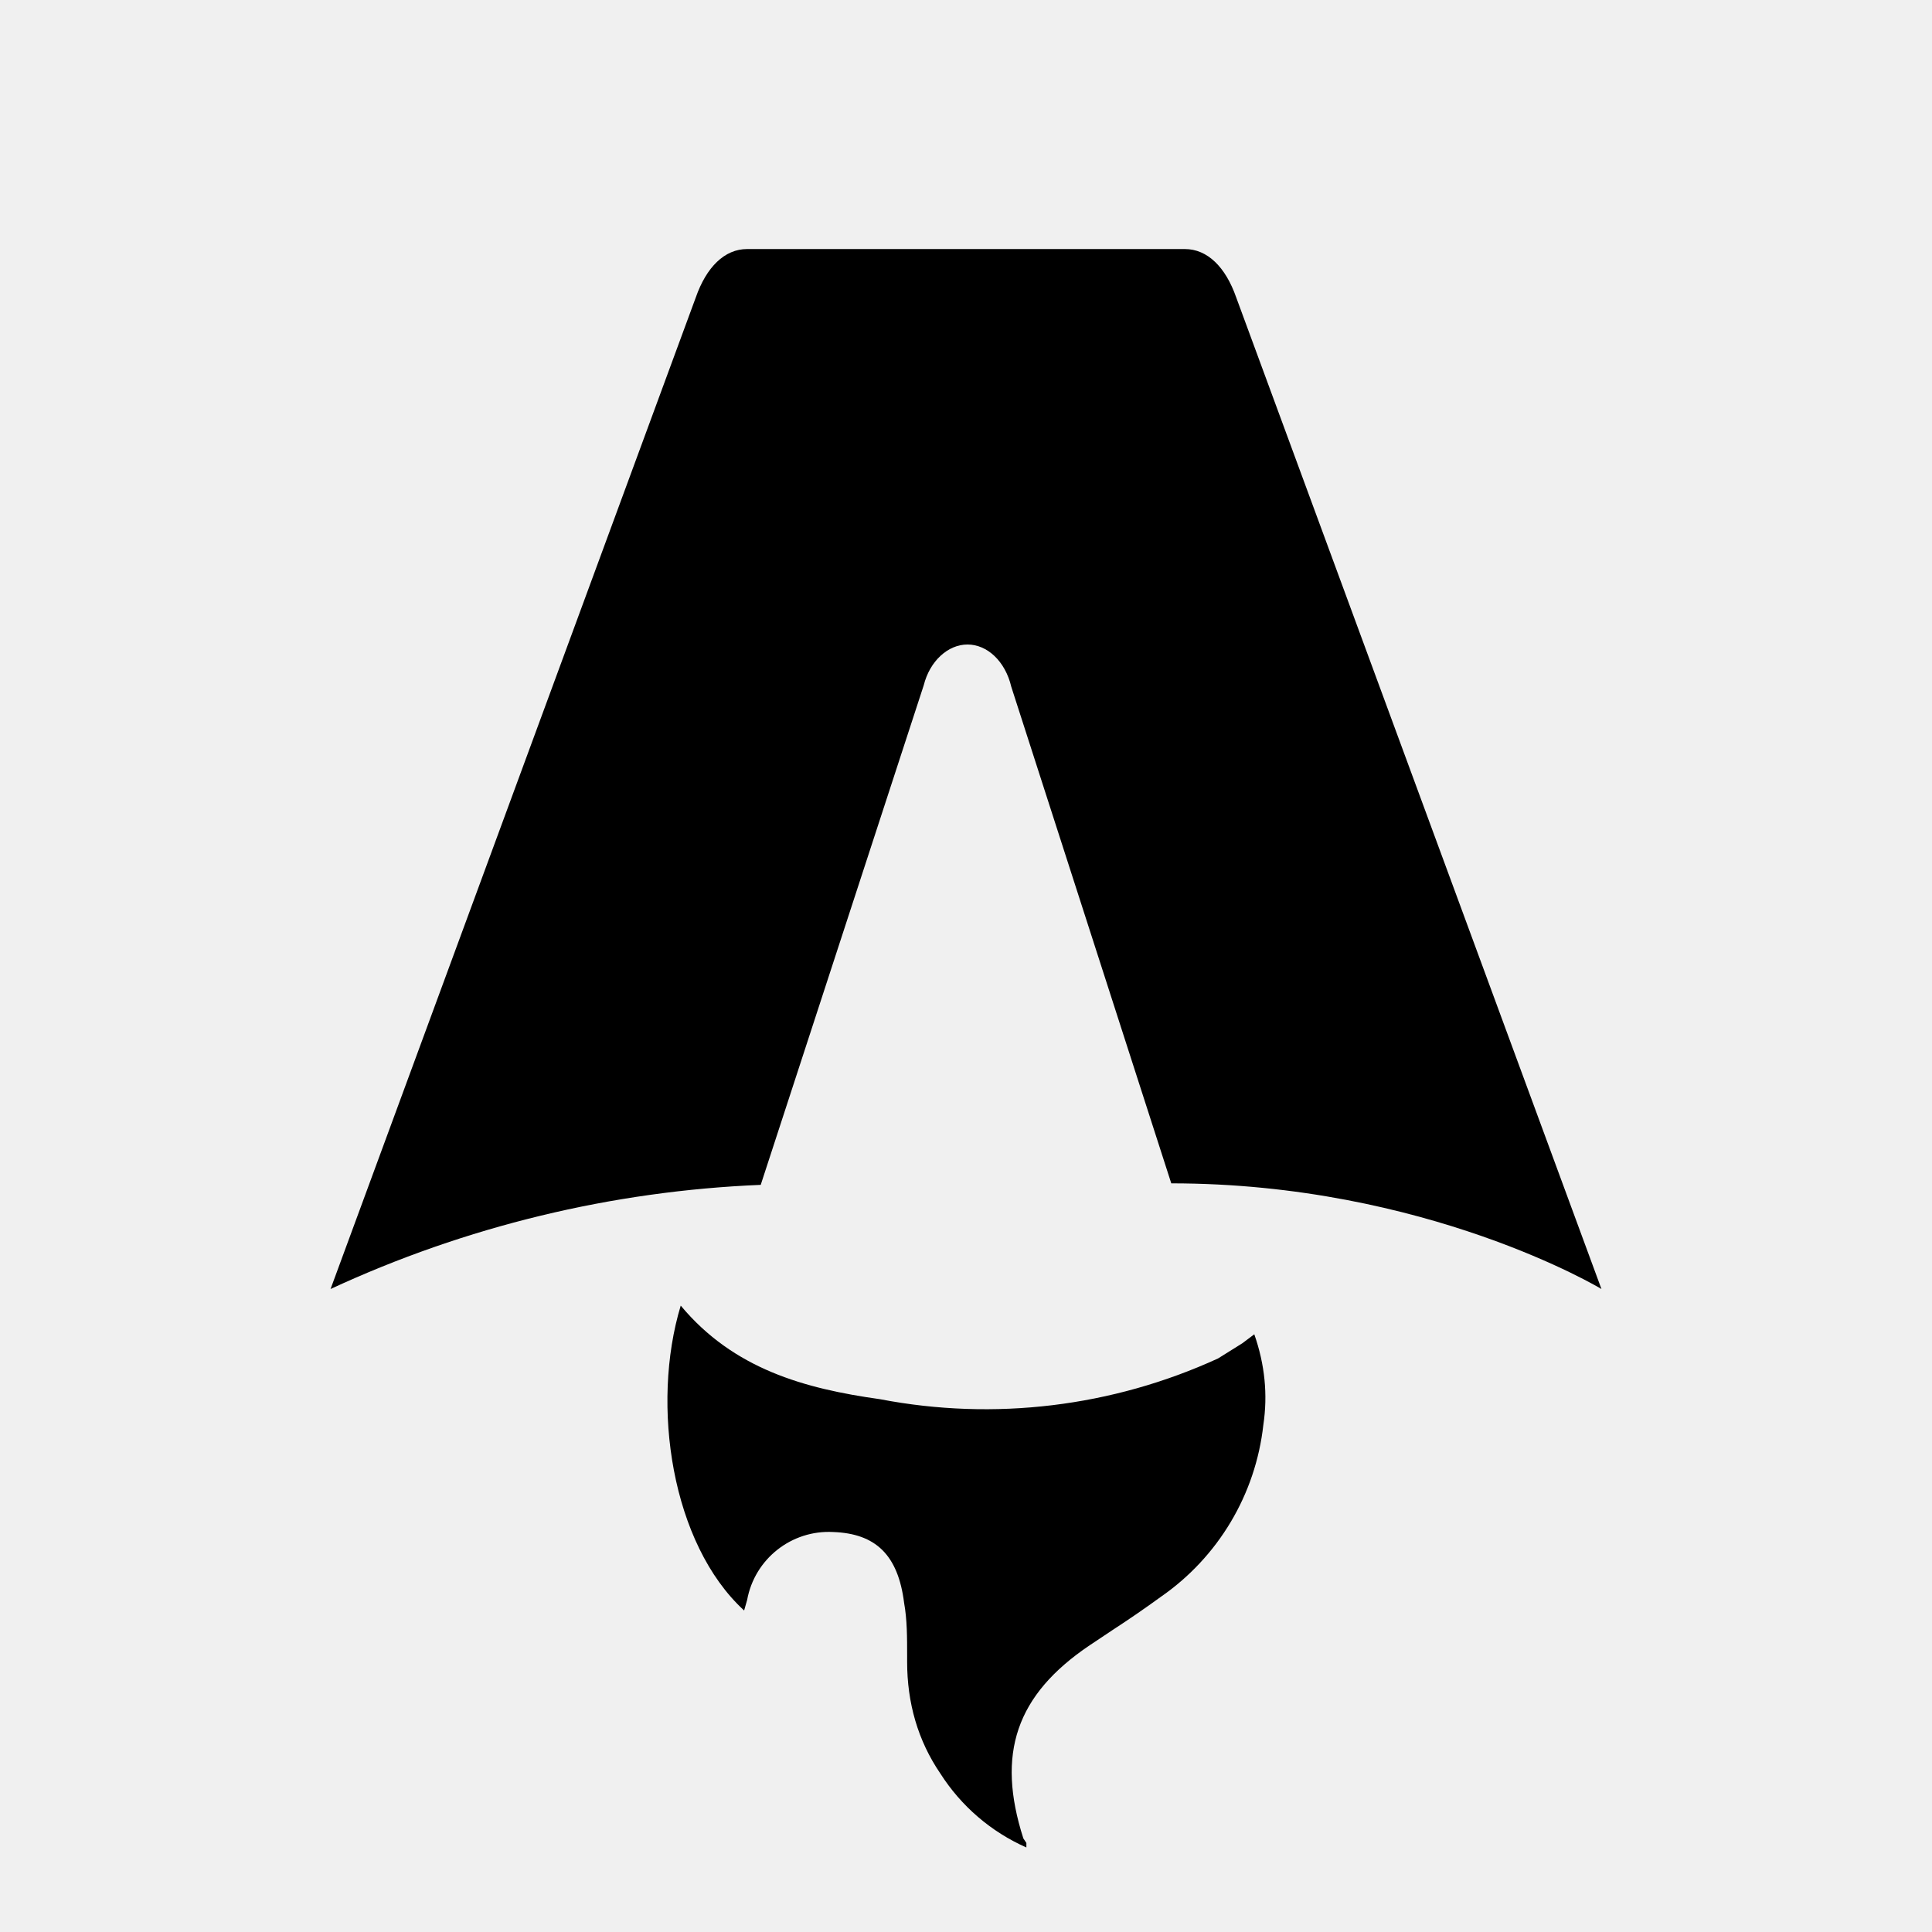
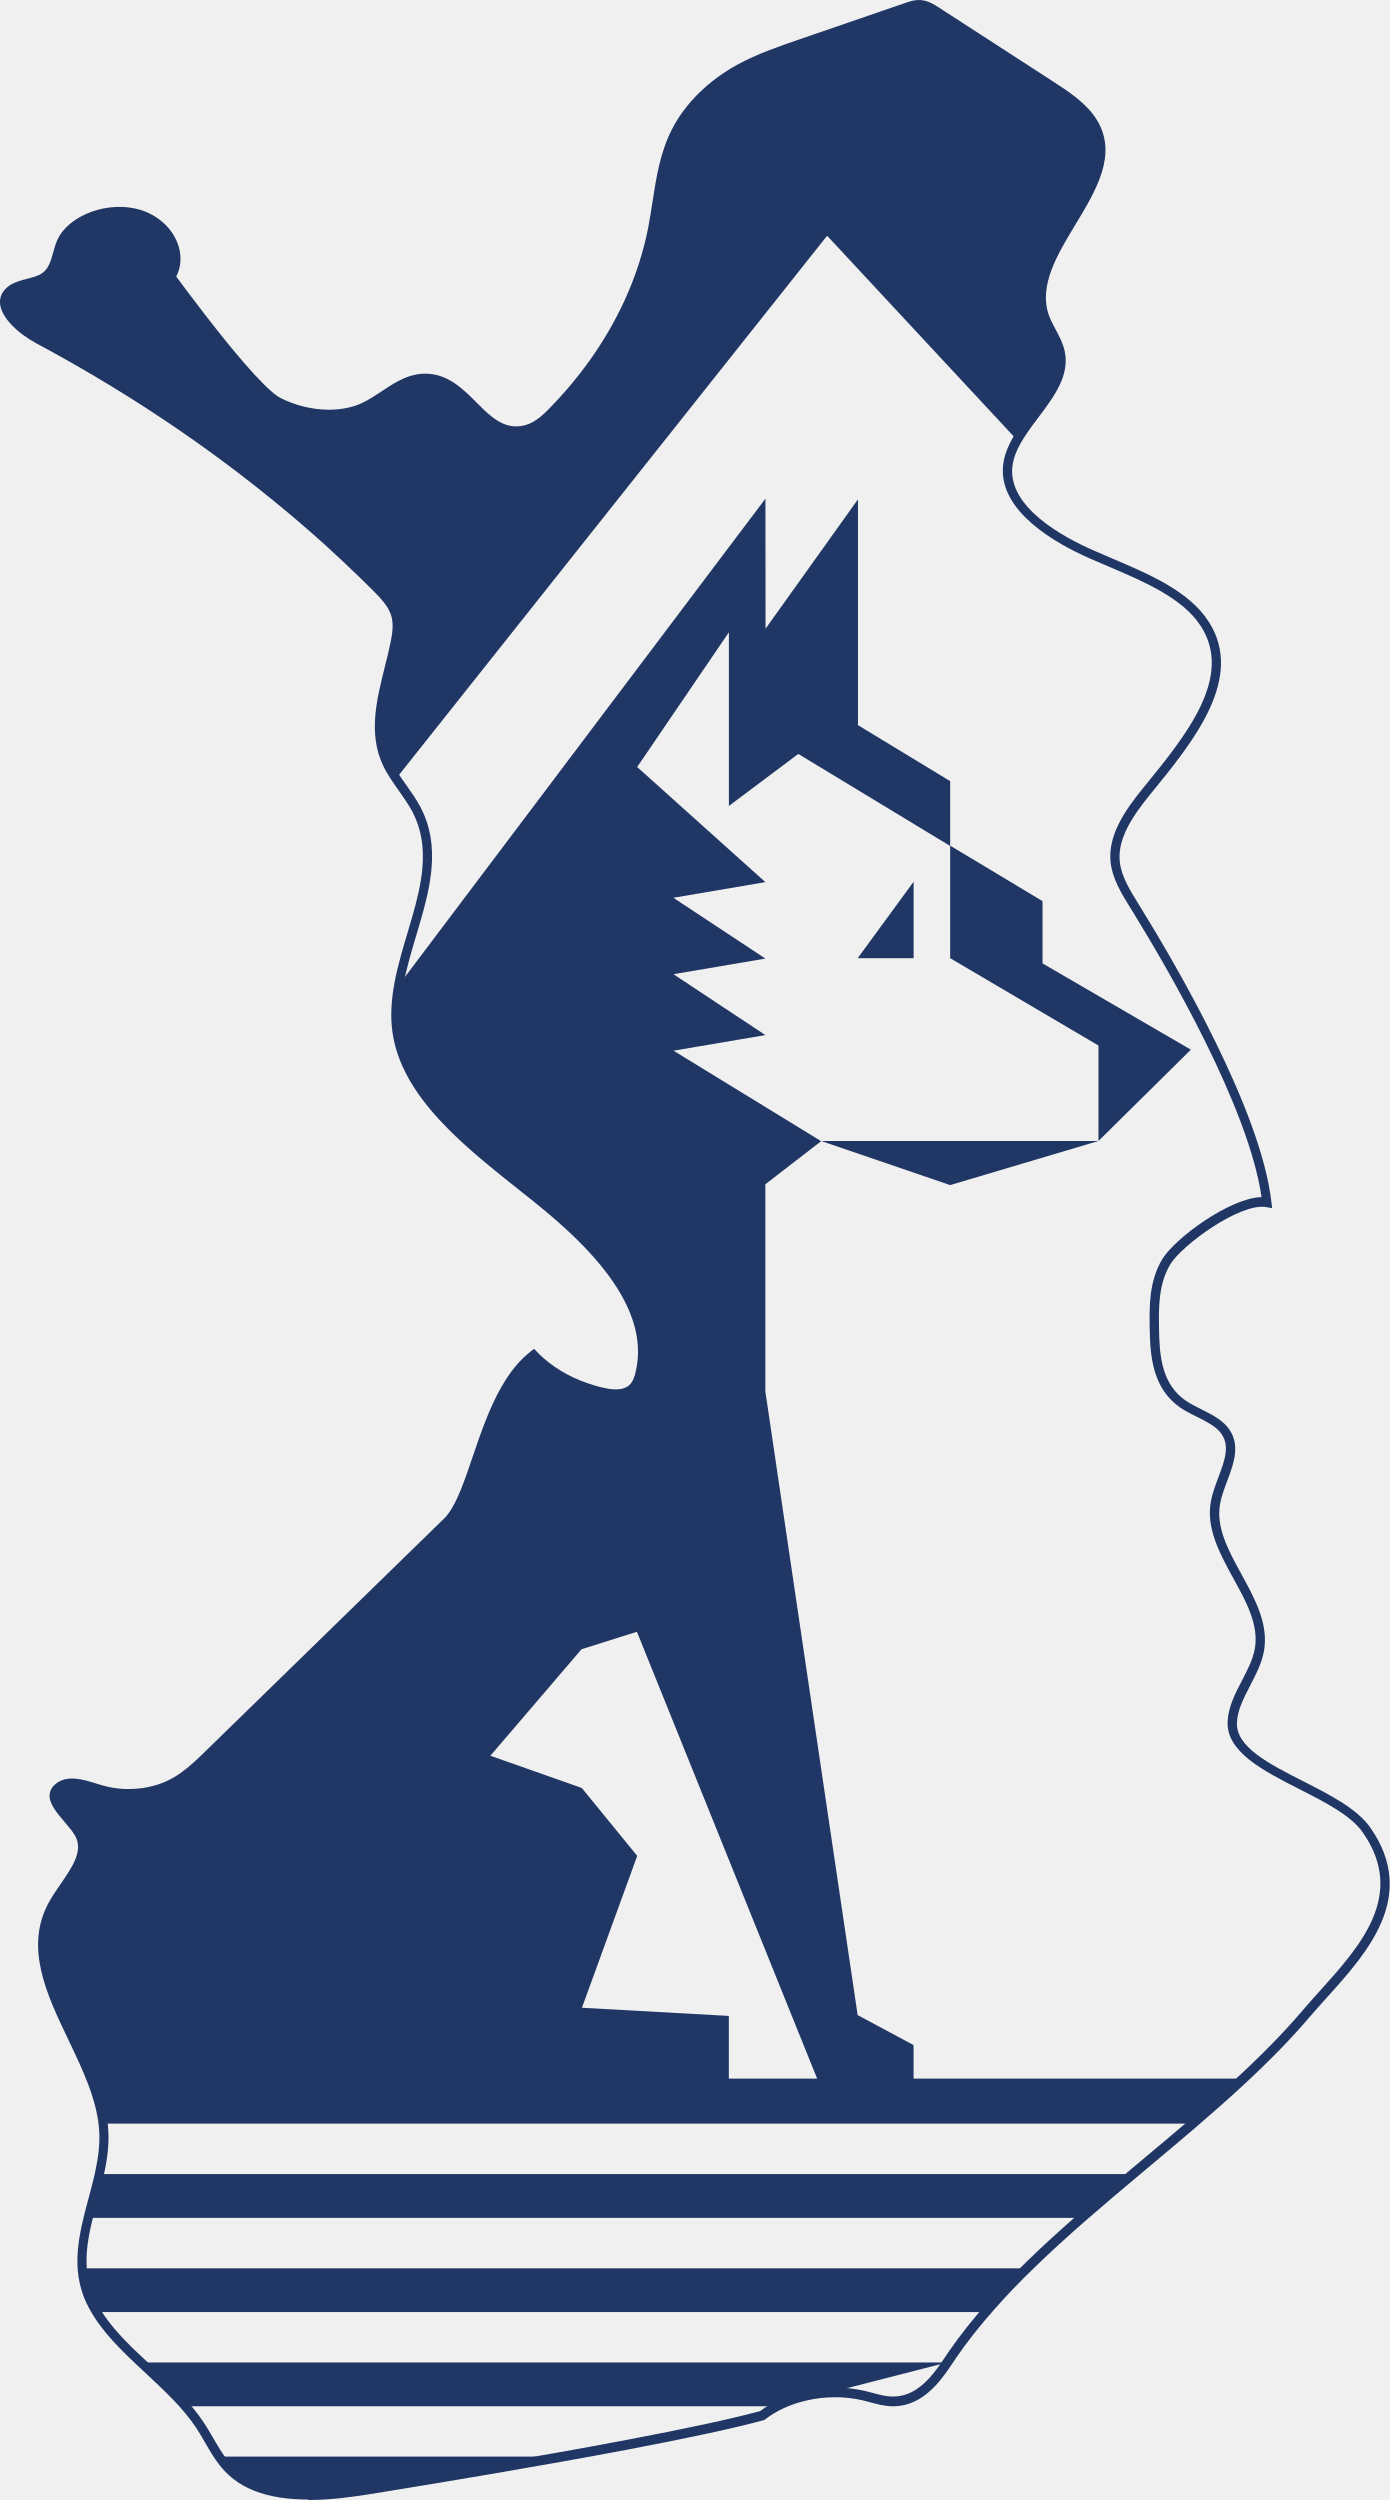
- <svg xmlns="http://www.w3.org/2000/svg" fill="none" viewBox="0 0 128 128">
-   <path d="M50.4 78.5a75.1 75.1 0 0 0-28.5 6.9l24.2-65.7c.7-2 1.9-3.2 3.4-3.2h29c1.5 0 2.7 1.2 3.4 3.2l24.2 65.7s-11.6-7-28.5-7L67 45.5c-.4-1.7-1.6-2.8-2.9-2.8-1.3 0-2.5 1.1-2.9 2.7L50.4 78.5Zm-1.1 28.2Zm-4.2-20.2c-2 6.6-.6 15.8 4.2 20.2a17.5 17.5 0 0 1 .2-.7 5.5 5.5 0 0 1 5.7-4.5c2.8.1 4.3 1.5 4.7 4.7.2 1.1.2 2.3.2 3.5v.4c0 2.7.7 5.2 2.2 7.4a13 13 0 0 0 5.7 4.9v-.3l-.2-.3c-1.8-5.6-.5-9.5 4.4-12.8l1.5-1a73 73 0 0 0 3.2-2.2 16 16 0 0 0 6.8-11.4c.3-2 .1-4-.6-6l-.8.6-1.6 1a37 37 0 0 1-22.4 2.7c-5-.7-9.7-2-13.2-6.2Z" />
-   <style>
-         path { fill: #000; }
-         @media (prefers-color-scheme: dark) {
-             path { fill: #FFF; }
-         }
+ <svg xmlns="http://www.w3.org/2000/svg" id="Layer_1" version="1.1" viewBox="0 0 274.14 493.15">
+   <defs>
+     <style>
+       .st0 {
+         fill: #203664;
+       }
    </style>
+   </defs>
+   <g>
+     <path class="st0" d="M180.21,410.03v-6.37h-.02v-.26l-11.01-5.9-7.2-48.61-11.01-74.44v-40.84l11.01-8.5-29.12-17.85h0l18.11-3.08-.08-.06-18.02-11.93-.02-.02h0l18.13-3.08-18.1-11.96-.06-.04h.03l18.13-3.08-25.29-22.71,18.09-26.58v34.26l13.69-10.26,29.96,18.16v-12.79l-18.19-11.05v-44.51l-.04.05v-.02l-18.19,25.46-.02-25.63h-.02l-72.33,95.96c-.57,3.15-.78,6.3-.3,9.42.53,3.54,1.92,6.86,3.87,9.99.16.25.31.49.47.72,1.78,2.7,3.99,5.27,6.45,7.73,3.19,3.21,6.82,6.25,10.49,9.21,2.09,1.69,4.2,3.34,6.27,4.98.21.17.44.35.65.52,3.68,2.99,7.33,6.23,10.49,9.66,2.78,3.04,5.19,6.24,6.91,9.56,2.5,4.82,3.56,9.88,2.25,15.06-.31,1.23-.84,2.53-2.14,3.24-.04.02-.07.04-.11.06-1.55.8-3.62.55-5.4.12-.5-.12-1.01-.26-1.51-.41-4.02-1.18-7.66-3.14-10.49-5.65-.44-.39-.88-.81-1.28-1.23-2.28,1.74-4.1,4.14-5.63,6.84-4.78,8.44-6.74,19.99-10.49,25-.29.39-.59.74-.9,1.04l-6.02,5.87c-3.49,3.41-6.98,6.82-10.48,10.23-2.3,2.25-4.61,4.49-6.92,6.75-3.49,3.4-6.99,6.81-10.48,10.22-2.3,2.25-4.61,4.5-6.92,6.74-2.11,2.06-4.24,4.13-6.35,6.19-1.52,1.48-3.06,2.98-4.85,4.25-.88.63-1.82,1.19-2.85,1.68-1.26.59-2.64,1.04-4.07,1.32-3.08.62-6.42.5-9.42-.39-2.66-.8-5.9-2.11-8.05-.66-3.44,2.33,1.89,6,3.76,9.24,2.62,4.56-2.49,9.31-5.07,13.9-6.32,11.25,3.11,23.11,7.71,35.25.21.55.41,1.12.6,1.67.72,2.14,1.27,4.29,1.51,6.43h214.88c3.13-2.68,6.19-5.37,9.15-8.1.28-.25.56-.52.84-.78h-65,0ZM143.77,410.02v-12.36l-28.98-1.61,10.84-29.78-.03-.03.07-.18-10.91-13.37-18.03-6.35,17.98-21.01,10.93-3.45,35.55,88.15h-17.42Z" />
+     <path class="st0" d="M202.5,447.44l-8.12,8.64H19.04c-.25-.42-.49-.85-.72-1.27-.58-1.09-1.05-2.21-1.4-3.38-.4-1.32-.63-2.65-.71-3.98h186.29,0Z" />
+     <path class="st0" d="M223.43,428.85l-10.13,8.64H17.4c.04-.18.09-.36.13-.54.67-2.69,1.47-5.39,2.07-8.1h203.83Z" />
+     <path class="st0" d="M27.8,466.02h159.02l-22.98,5.9h-.02l-10.68,2.74H36.56l-8.77-8.64h.01Z" />
+     <path class="st0" d="M110.76,484.59c-13,2.33-25.97,4.47-34.69,5.89-1.27.21-2.45.39-3.54.57-7.3,1.18-15.7,1.96-22.05-.57-1.37-.54-2.65-1.24-3.81-2.13-1.42-1.1-2.51-2.39-3.45-3.76h67.54Z" />
+     <polygon class="st0" points="180.22 149.69 180.22 149.69 180.22 149.69 180.22 149.69" />
+     <path class="st0" d="M89.4,109.29h0Z" />
+     <path class="st0" d="M209.11,69.43c1.09,5.07-3,9.52-6.37,14.15-.77,1.05-1.51,2.12-2.12,3.21l-37.46-40.29-85.05,107.11c-.67-.99-1.29-2-1.78-3.06-3.49-7.53,0-15.79,1.61-23.71.4-1.97.67-4.01,0-5.93-.68-1.95-2.29-3.62-3.9-5.22-.76-.76-1.54-1.52-2.31-2.27-2.25-2.2-4.56-4.36-6.92-6.5-3.4-3.07-6.88-6.06-10.48-8.98-2.26-1.85-4.57-3.67-6.92-5.44-3.64-2.78-7.38-5.49-11.2-8.12-2.27-1.56-4.58-3.11-6.92-4.61-6.98-4.52-14.22-8.79-21.71-12.79-4.38-2.34-9.2-7.14-5.21-9.87,1.68-1.16,4.26-1.15,6.05-2.19,2.67-1.55,2.59-4.61,3.65-7.06,2.02-4.69,9.55-7.38,15.43-5.54,5.87,1.84,8.88,7.86,6.18,12.33,1.91,2.55,8.2,11.1,13.73,17.49,2.68,3.11,5.19,5.7,6.92,6.84.21.14.4.25.58.35,2.91,1.49,6.43,2.4,9.89,2.42,2.36.02,4.67-.39,6.74-1.3.07-.02.12-.06.18-.09,3.66-1.67,6.63-4.82,10.48-5.57.69-.14,1.41-.19,2.17-.15,1.81.1,3.36.75,4.75,1.69,3.78,2.51,6.48,7.07,10.49,8.34,1.02.32,2.11.44,3.33.26,1.37-.2,2.54-.78,3.59-1.52.86-.62,1.64-1.36,2.34-2.08,3.01-3.06,5.73-6.29,8.14-9.66,2.71-3.8,5.03-7.76,6.91-11.86,2.23-4.83,3.86-9.82,4.84-14.9,1.24-6.42,1.51-13.04,4.6-19.06,2.54-4.97,6.99-9.33,12.61-12.38,3.73-2.02,7.9-3.47,12.06-4.9,6.94-2.39,13.88-4.77,20.82-7.16.76-.26,1.55-.53,2.38-.53,1.36,0,2.51.72,3.54,1.39,7.41,4.8,14.82,9.6,22.22,14.39,3.31,2.15,6.72,4.39,8.58,7.42,7.42,12.13-14.16,25.41-9.55,38.37.85,2.37,2.57,4.56,3.09,6.98h0Z" />
+     <polygon class="st0" points="234.91 207.06 205.65 190.04 205.65 177.76 187.43 166.81 187.43 189.01 216.68 206.24 216.68 225.07 234.91 207.06" />
+     <polygon class="st0" points="180.22 173.93 169.19 189.01 180.22 189.01 180.22 173.93" />
+     <polygon class="st0" points="216.68 225.07 162 225.08 187.43 233.77 216.68 225.07" />
+   </g>
+   <path class="st0" d="M60.85,493.06c-3.76,0-7.48-.45-10.71-1.74-1.47-.58-2.83-1.33-4.02-2.25-2.43-1.87-3.89-4.2-5.19-6.43l-.53-.91c-.54-.94-1.1-1.91-1.7-2.82-1.18-1.78-2.69-3.63-4.64-5.64-1.69-1.74-3.54-3.47-5.32-5.14-1.12-1.04-2.24-2.08-3.32-3.13-2.79-2.71-5.91-5.98-7.9-9.78-.62-1.17-1.12-2.36-1.46-3.54-.49-1.66-.76-3.35-.79-5.17-.07-3.42.66-6.87,1.39-9.79.25-1.03.53-2.05.81-3.08.45-1.7.93-3.46,1.3-5.19.66-3.03.92-5.49.82-7.76-.02-.5-.06-1-.12-1.51-.22-1.99-.72-4.1-1.5-6.43-.19-.54-.39-1.09-.59-1.64-1.1-2.91-2.52-5.86-3.88-8.72-4.32-9.03-8.78-18.37-3.77-27.3.64-1.14,1.44-2.3,2.21-3.42,2.34-3.41,4.56-6.62,2.86-9.58-.49-.86-1.31-1.81-2.09-2.73-1.62-1.9-3.14-3.69-2.9-5.52.12-.86.63-1.6,1.51-2.2,2.25-1.51,5.19-.59,7.8.22.35.11.69.21,1.03.31,2.8.84,5.99.96,8.98.37,1.38-.27,2.68-.7,3.86-1.25.92-.44,1.81-.95,2.71-1.6,1.76-1.25,3.27-2.73,4.75-4.16l13.27-12.94c3.49-3.41,6.99-6.83,10.48-10.22,1.54-1.51,3.08-3.02,4.63-4.52l2.29-2.23c3.49-3.41,6.99-6.83,10.48-10.22,1.34-1.32,2.68-2.62,4.03-3.93l1.99-1.94c.27-.26.54-.58.81-.94,1.82-2.43,3.27-6.7,4.8-11.2,1.51-4.44,3.22-9.48,5.62-13.7,1.77-3.11,3.68-5.44,5.86-7.12l.65-.5.57.6c.35.37.75.76,1.23,1.18,2.74,2.43,6.25,4.32,10.14,5.45.49.15.98.29,1.46.39,2.15.52,3.71.5,4.77-.05l.07-.03c.84-.46,1.34-1.26,1.71-2.67,1.17-4.62.46-9.34-2.17-14.42-1.55-3-3.83-6.15-6.77-9.36-2.79-3.04-6.19-6.18-10.39-9.57l-.65-.53c-.85-.68-1.71-1.37-2.58-2.06-1.23-.97-2.45-1.94-3.68-2.93-3.33-2.69-7.2-5.89-10.56-9.27-2.71-2.71-4.86-5.29-6.56-7.87-.16-.25-.33-.5-.49-.76-2.16-3.44-3.47-6.82-4.01-10.32-1-6.63,1-13.35,2.94-19.84.33-1.09.65-2.2.96-3.28.81-2.83,1.67-6.16,1.96-9.41.39-4.22-.23-7.84-1.89-11.06-.04-.08-.05-.12-.07-.14-.75-1.42-1.73-2.8-2.66-4.12-1.14-1.62-2.33-3.29-3.17-5.09-2.89-6.24-1.23-12.86.37-19.28.41-1.64.84-3.35,1.17-5,.37-1.82.63-3.73.03-5.44-.59-1.7-2.02-3.22-3.68-4.88-.76-.76-1.53-1.51-2.3-2.26-2.2-2.14-4.52-4.32-6.89-6.48-3.45-3.11-6.96-6.12-10.45-8.95-2.27-1.85-4.59-3.68-6.89-5.43-3.63-2.77-7.39-5.49-11.16-8.09-2.29-1.58-4.61-3.13-6.89-4.6-6.98-4.52-14.26-8.81-21.64-12.76C3.74,65.89.17,62.71,0,59.77c-.05-.95.23-2.33,1.88-3.45,1.02-.7,2.26-1.01,3.45-1.32.99-.25,1.92-.49,2.66-.9,1.56-.91,1.99-2.46,2.49-4.26.21-.78.44-1.6.77-2.37,2.2-5.08,10.23-8.02,16.53-6.04,3.4,1.07,6.1,3.51,7.25,6.56.85,2.25.76,4.56-.26,6.56l.17.24c2.42,3.26,8.09,10.87,13.16,16.74,2.99,3.45,5.25,5.69,6.73,6.68.19.13.35.22.51.3,2.89,1.47,6.25,2.29,9.48,2.31,2.33,0,4.49-.39,6.37-1.22l.17-.08c1.37-.63,2.69-1.51,3.96-2.35,2.06-1.37,4.2-2.8,6.72-3.28.78-.16,1.58-.21,2.39-.16,1.82.1,3.52.71,5.21,1.84,1.6,1.06,3,2.46,4.35,3.82,1.92,1.92,3.73,3.73,5.91,4.42.95.3,1.9.38,2.91.23,1.09-.16,2.13-.6,3.19-1.36.7-.49,1.38-1.1,2.23-1.97,2.95-3,5.66-6.22,8.05-9.55,2.67-3.74,4.97-7.68,6.83-11.7,2.21-4.78,3.82-9.72,4.78-14.7.31-1.63.58-3.31.82-4.93.74-4.8,1.5-9.76,3.86-14.36,2.61-5.1,7.22-9.63,12.99-12.77,3.83-2.08,8.09-3.54,12.2-4.96,5.62-1.92,11.22-3.86,16.84-5.79l3.98-1.37c.79-.27,1.69-.58,2.67-.58,1.67,0,3.04.89,4.04,1.54l22.22,14.39c3.22,2.08,6.86,4.45,8.85,7.71,4.16,6.8-.1,13.83-4.21,20.64-3.59,5.95-7.31,12.09-5.25,17.89.34.95.82,1.86,1.34,2.83.72,1.35,1.46,2.75,1.78,4.27,1.04,4.8-2.12,9-5.17,13.05-.45.61-.91,1.21-1.36,1.83-2.15,2.96-3.62,5.49-3.82,8.2-.56,7.72,9.75,13.46,15.95,16.19,1.17.52,2.37,1.02,3.57,1.54,7.54,3.2,15.34,6.51,19.22,12.52,7.2,11.14-3.02,23.68-11.24,33.76l-.29.35c-3.39,4.17-6.46,8.66-6,13.22.3,2.94,2.06,5.77,3.78,8.52l.41.67c7.06,11.43,23.69,39.97,25.73,58l.14,1.2-1.19-.21c-5.13-.87-16.63,7.5-18.92,11.33-2.34,3.92-2.27,8.6-2.2,12.72.08,5.37.55,10.89,5.28,14.14.92.63,2.02,1.18,3.08,1.71,1.85.92,3.77,1.88,5.06,3.39,2.81,3.31,1.38,7.13,0,10.82-.55,1.46-1.12,2.97-1.37,4.38-.86,4.68,1.61,9.19,4.22,13.96,2.65,4.83,5.38,9.82,4.43,15.13-.43,2.39-1.58,4.61-2.7,6.76-1.28,2.48-2.5,4.81-2.63,7.29-.26,4.84,6.2,8.13,13.04,11.61,5.25,2.67,10.68,5.44,13.28,9.18,9.43,13.53-.59,24.64-8.64,33.57-1.18,1.31-2.29,2.55-3.34,3.77h0c-3.66,4.3-8.03,8.78-13.34,13.68-2.77,2.56-5.85,5.28-9.39,8.32-2.83,2.43-5.75,4.87-8.58,7.24l-2.76,2.32c-2.9,2.43-6.32,5.31-9.73,8.28-4.01,3.49-7.41,6.6-10.41,9.51-2.98,2.88-5.57,5.58-7.92,8.25-2.89,3.25-5.33,6.34-7.48,9.46-.33.47-.65.95-.96,1.42-1.85,2.8-3.97,5.6-6.96,7.16-1.51.79-3.16,1.18-4.81,1.15-1.52-.02-2.93-.4-4.29-.77-.38-.1-.76-.21-1.14-.3l-.28-.07c-3.63-.88-7.71-.86-11.48.07-3,.72-5.72,1.98-7.85,3.64l-.14.12-.17.05c-5.44,1.5-14.39,3.43-26.57,5.76-17.47,3.31-37.46,6.62-47.81,8.3l-3.54.57c-3.61.58-7.74,1.12-11.82,1.12l-.04-.02-.03-.07ZM14.2,352.68c-.71,0-1.35.14-1.88.49-.66.44-.71.81-.72.94-.14,1.02,1.25,2.66,2.48,4.1.84.98,1.7,2,2.28,3,2.27,3.96-.49,7.98-2.94,11.52-.78,1.14-1.52,2.2-2.12,3.27-4.55,8.11-.49,16.61,3.82,25.62,1.38,2.89,2.81,5.88,3.94,8.87.21.57.42,1.14.61,1.69.83,2.46,1.35,4.69,1.59,6.82.06.54.1,1.08.12,1.62.11,2.42-.16,5.03-.86,8.22-.39,1.77-.86,3.55-1.32,5.27-.27,1.02-.54,2.03-.8,3.05-.7,2.8-1.41,6.09-1.33,9.3.03,1.65.26,3.18.72,4.68.32,1.07.76,2.15,1.33,3.22,1.88,3.58,4.87,6.72,7.56,9.32,1.08,1.04,2.19,2.07,3.3,3.11,1.81,1.69,3.68,3.42,5.4,5.21,2.02,2.1,3.61,4.02,4.84,5.9.63.95,1.2,1.95,1.76,2.9l.53.91c1.21,2.08,2.57,4.24,4.73,5.91,1.06.81,2.27,1.49,3.59,2,6.34,2.53,14.86,1.6,21.57.52l3.54-.57c10.35-1.68,30.31-4.98,47.76-8.29,12.02-2.29,20.85-4.19,26.26-5.68,2.32-1.77,5.21-3.1,8.4-3.87,4.05-.99,8.44-1.01,12.35-.07l.28.07c.39.1.78.2,1.17.3,1.32.35,2.57.69,3.85.72,1.39,0,2.69-.29,3.94-.95,2.62-1.37,4.56-3.96,6.28-6.55.32-.49.65-.98.99-1.46,2.19-3.17,4.68-6.32,7.62-9.63,2.39-2.71,5.01-5.44,8.02-8.36,3.03-2.94,6.46-6.07,10.49-9.58,3.41-2.98,6.85-5.87,9.75-8.31l2.76-2.32c2.82-2.36,5.74-4.8,8.56-7.22,3.53-3.03,6.59-5.73,9.34-8.27,5.26-4.85,9.57-9.27,13.19-13.52h0c1.06-1.24,2.18-2.49,3.37-3.81,8.01-8.89,17.1-18.97,8.5-31.31-2.34-3.37-7.57-6.03-12.62-8.6-7.06-3.59-14.36-7.31-14.04-13.33.15-2.86,1.51-5.49,2.83-8.03,1.1-2.12,2.15-4.13,2.53-6.24.84-4.68-1.62-9.18-4.24-13.93-2.65-4.84-5.4-9.85-4.42-15.17.29-1.57.89-3.15,1.46-4.69,1.32-3.5,2.44-6.51.32-9.01-1.04-1.23-2.71-2.06-4.47-2.94-1.12-.56-2.28-1.14-3.31-1.83-5.44-3.74-5.99-10.02-6.07-15.61-.07-4.36-.15-9.31,2.47-13.68,2.45-4.09,13.32-12.11,19.59-12.26-2.53-17.71-18.48-45.06-25.33-56.17l-.41-.66c-1.82-2.92-3.69-5.95-4.04-9.29-.53-5.21,2.76-10.08,6.4-14.55l.29-.35c8.25-10.12,17.59-21.6,11.11-31.62-3.59-5.54-11.12-8.74-18.41-11.84-1.21-.51-2.42-1.03-3.59-1.55-6.64-2.93-17.67-9.15-17.03-17.99.24-3.32,2.14-6.36,4.16-9.14.45-.62.91-1.23,1.37-1.85,2.94-3.9,5.71-7.58,4.85-11.57-.28-1.27-.93-2.5-1.62-3.8-.53-.99-1.06-2.01-1.45-3.08-2.35-6.61,1.59-13.14,5.4-19.44,4.01-6.64,7.8-12.9,4.22-18.75-1.78-2.9-5.24-5.15-8.29-7.13l-22.22-14.39c-1.05-.68-2.01-1.25-3.05-1.25-.68,0-1.39.25-2.08.48l-3.98,1.37c-5.61,1.93-11.22,3.87-16.84,5.79-4.04,1.39-8.22,2.84-11.93,4.84-5.44,2.96-9.79,7.22-12.23,11.99-2.23,4.34-2.97,9.15-3.68,13.81-.25,1.64-.51,3.34-.84,5.01-.99,5.12-2.64,10.2-4.91,15.11-1.9,4.13-4.25,8.17-6.99,12.01-2.44,3.41-5.21,6.7-8.22,9.76-.92.95-1.69,1.63-2.48,2.19-1.3.93-2.6,1.48-3.98,1.68-1.29.19-2.51.1-3.73-.3-2.6-.82-4.66-2.88-6.64-4.87-1.29-1.29-2.62-2.62-4.07-3.59-1.41-.95-2.82-1.46-4.29-1.54-.66-.03-1.31,0-1.94.13-2.16.42-4.05,1.68-6.05,3.02-1.33.89-2.71,1.81-4.22,2.49-.08.04-.16.08-.24.12-2.06.91-4.47,1.38-7.06,1.36-3.5-.02-7.16-.9-10.31-2.52-.22-.12-.45-.25-.69-.41-1.6-1.06-4-3.41-7.09-6.99-5.12-5.91-10.81-13.57-13.24-16.84l-.89-1.19.32-.53c1-1.64,1.14-3.6.42-5.52-.95-2.52-3.22-4.56-6.09-5.46-5.4-1.69-12.49.8-14.32,5.03-.29.66-.49,1.37-.69,2.14-.53,1.91-1.13,4.06-3.33,5.35-.96.55-2.06.83-3.13,1.09-1.09.27-2.12.53-2.87,1.05-1.03.71-1.11,1.4-1.09,1.86.12,2.1,3.29,4.89,6.22,6.46,7.42,3.96,14.75,8.28,21.77,12.83,2.29,1.48,4.63,3.03,6.94,4.63,3.8,2.62,7.58,5.35,11.24,8.14,2.32,1.77,4.66,3.6,6.94,5.46,3.5,2.85,7.04,5.88,10.51,9.01,2.4,2.17,4.74,4.37,6.94,6.52.77.76,1.55,1.51,2.32,2.28,1.83,1.83,3.39,3.5,4.11,5.57.75,2.14.46,4.34.03,6.41-.34,1.69-.77,3.41-1.18,5.07-1.53,6.1-3.1,12.41-.49,18.07.76,1.65,1.85,3.18,3,4.8.97,1.37,1.98,2.8,2.77,4.29l.12.24c1.8,3.48,2.48,7.42,2.06,12-.3,3.4-1.18,6.83-2.02,9.75-.31,1.1-.64,2.2-.97,3.31-1.88,6.3-3.82,12.82-2.88,19.05.49,3.25,1.72,6.4,3.75,9.63.15.25.3.48.45.71,1.64,2.48,3.72,4.97,6.33,7.59,3.31,3.32,7.11,6.48,10.41,9.14,1.22.99,2.44,1.96,3.66,2.92.87.69,1.74,1.37,2.6,2.06l.66.53c4.27,3.45,7.73,6.65,10.59,9.75,3.05,3.32,5.42,6.6,7.05,9.75,2.81,5.41,3.59,10.7,2.32,15.7-.34,1.3-.93,2.9-2.58,3.81-.04.02-.1.06-.16.08-1.46.74-3.42.8-6,.19-.52-.12-1.04-.27-1.56-.43-4.14-1.22-7.89-3.23-10.82-5.84-.27-.24-.52-.47-.75-.69-1.74,1.49-3.3,3.48-4.77,6.07-2.31,4.07-3.99,9.02-5.48,13.39-1.58,4.65-3.08,9.04-5.07,11.7-.33.44-.67.82-1,1.14l-1.99,1.94c-1.34,1.31-2.69,2.62-4.02,3.93-3.5,3.41-6.99,6.82-10.48,10.23l-2.29,2.23c-1.55,1.51-3.09,3.01-4.63,4.52-3.5,3.41-6.99,6.82-10.48,10.22l-13.27,12.94c-1.45,1.41-3.08,3-4.96,4.34-1,.71-1.97,1.28-2.99,1.76-1.31.62-2.76,1.09-4.28,1.39-3.28.66-6.78.51-9.85-.41-.34-.1-.69-.21-1.05-.32-1.45-.45-3.02-.95-4.35-.95l-.03.07v.06Z" />
</svg>
